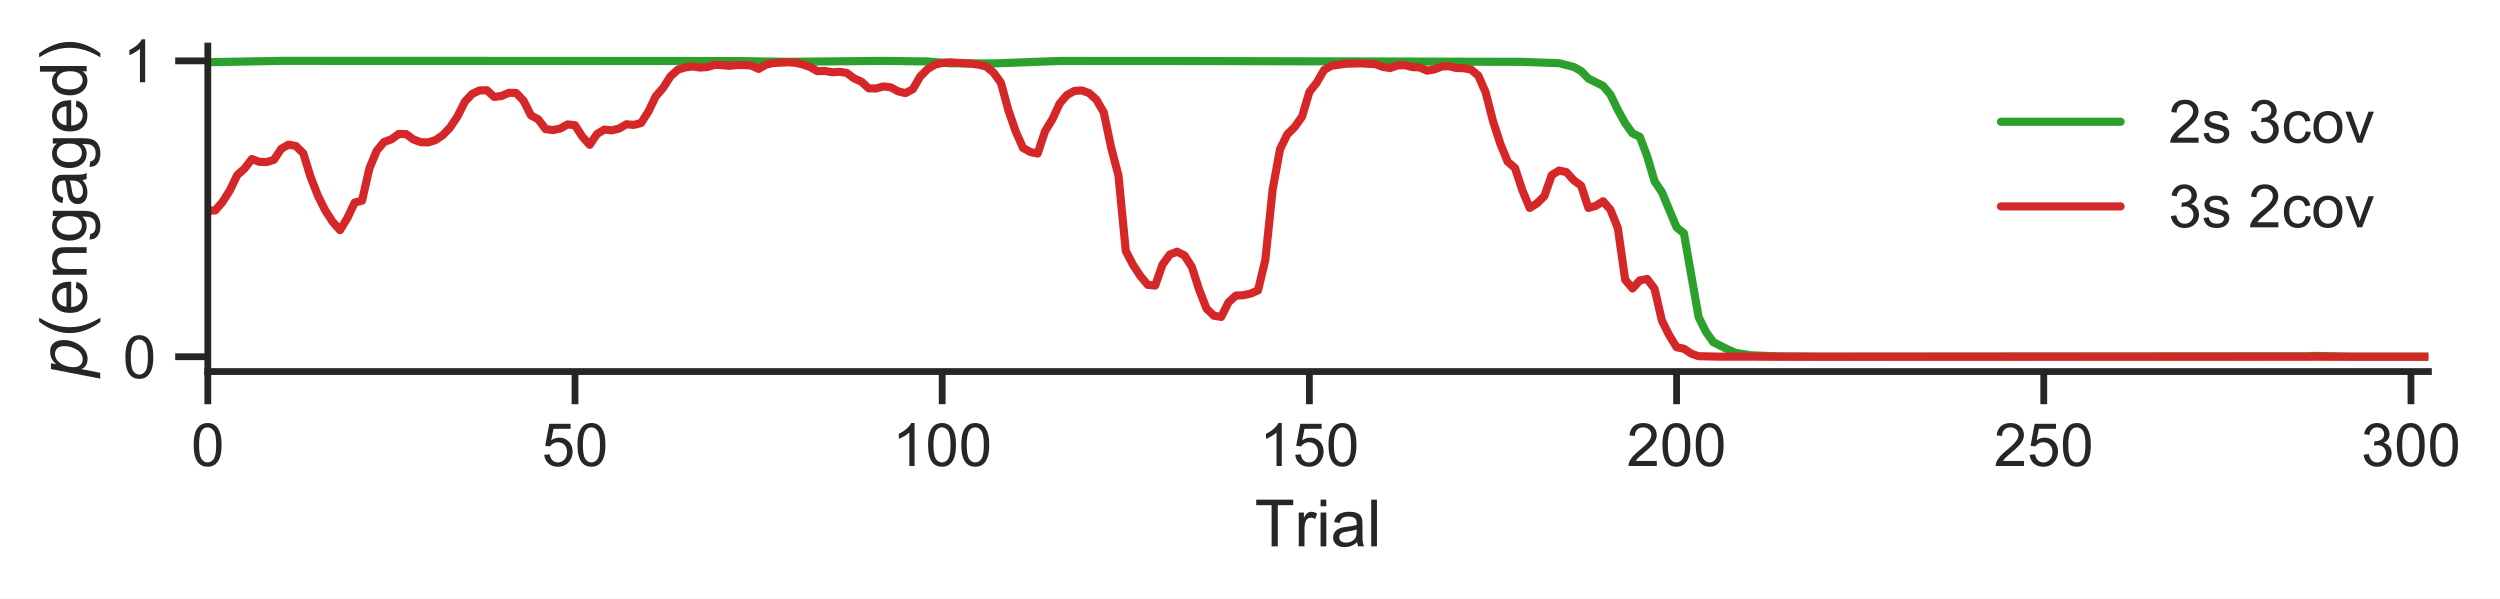
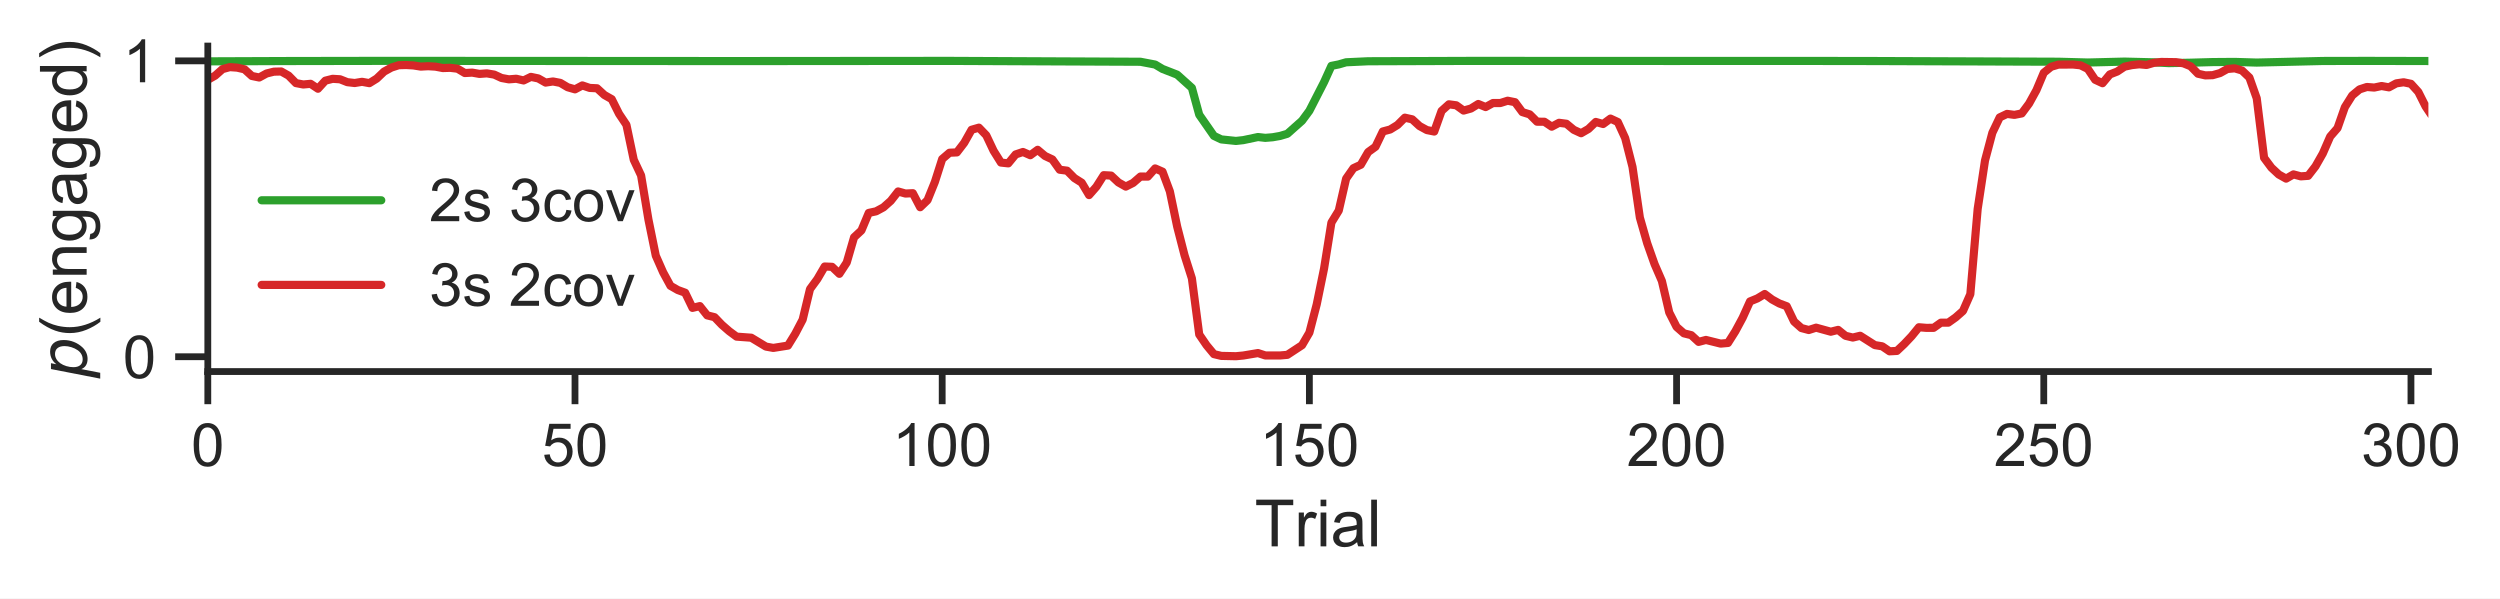
<svg xmlns="http://www.w3.org/2000/svg" xmlns:xlink="http://www.w3.org/1999/xlink" height="110.064pt" version="1.1" viewBox="0 0 459.764 110.064" width="459.764pt">
  <defs>
    <style type="text/css">
*{stroke-linecap:butt;stroke-linejoin:round;}
  </style>
  </defs>
  <g id="figure_1">
    <g id="patch_1">
      <path d="M 0 110.064  L 459.764 110.064  L 459.764 0  L 0 0  z " style="fill:#ffffff;" />
    </g>
    <g id="axes_1">
      <g id="patch_2">
        <path d="M 38.217 68.33  L 446.597 68.33  L 446.597 8.47  L 38.217 8.47  z " style="fill:#ffffff;" />
      </g>
      <g id="matplotlib.axis_1">
        <g id="xtick_1">
          <g id="line2d_1">
            <defs>
-               <path d="M 0 0  L 0 6  " id="meb59ed210e" style="stroke:#262626;stroke-width:1.25;" />
-             </defs>
-             <g>
-               <use style="fill:#262626;stroke:#262626;stroke-width:1.25;" x="38.217" xlink:href="#meb59ed210e" y="68.33" />
+               <path d="M 0 0  L 0 6  " id="mec16dd3256" style="stroke:#262626;stroke-width:1.25;" />
+             </defs>
+             <g>
+               <use style="fill:#262626;stroke:#262626;stroke-width:1.25;" x="38.217" xlink:href="#mec16dd3256" y="68.33" />
            </g>
          </g>
          <g id="text_1">
            <defs>
              <path d="M 4.156 35.297  Q 4.156 48 6.766 55.734  Q 9.375 63.484 14.516 67.672  Q 19.672 71.875 27.484 71.875  Q 33.25 71.875 37.594 69.547  Q 41.938 67.234 44.766 62.859  Q 47.609 58.5 49.219 52.219  Q 50.828 45.953 50.828 35.297  Q 50.828 22.703 48.234 14.969  Q 45.656 7.234 40.5 3  Q 35.359 -1.219 27.484 -1.219  Q 17.141 -1.219 11.234 6.203  Q 4.156 15.141 4.156 35.297  z M 13.188 35.297  Q 13.188 17.672 17.312 11.828  Q 21.438 6 27.484 6  Q 33.547 6 37.672 11.859  Q 41.797 17.719 41.797 35.297  Q 41.797 52.984 37.672 58.781  Q 33.547 64.594 27.391 64.594  Q 21.344 64.594 17.719 59.469  Q 13.188 52.938 13.188 35.297  z " id="ArialMT-48" />
            </defs>
            <g style="fill:#262626;" transform="translate(35.15852 85.70343)scale(0.11 -0.11)">
              <use xlink:href="#ArialMT-48" />
            </g>
          </g>
        </g>
        <g id="xtick_2">
          <g id="line2d_2">
            <g>
-               <use style="fill:#262626;stroke:#262626;stroke-width:1.25;" x="105.746" xlink:href="#meb59ed210e" y="68.33" />
+               <use style="fill:#262626;stroke:#262626;stroke-width:1.25;" x="105.746" xlink:href="#mec16dd3256" y="68.33" />
            </g>
          </g>
          <g id="text_2">
            <defs>
              <path d="M 4.156 18.75  L 13.375 19.531  Q 14.406 12.797 18.141 9.391  Q 21.875 6 27.156 6  Q 33.5 6 37.891 10.781  Q 42.281 15.578 42.281 23.484  Q 42.281 31 38.062 35.344  Q 33.844 39.703 27 39.703  Q 22.75 39.703 19.328 37.766  Q 15.922 35.844 13.969 32.766  L 5.719 33.844  L 12.641 70.609  L 48.25 70.609  L 48.25 62.203  L 19.672 62.203  L 15.828 42.969  Q 22.266 47.469 29.344 47.469  Q 38.719 47.469 45.156 40.969  Q 51.609 34.469 51.609 24.266  Q 51.609 14.547 45.953 7.469  Q 39.062 -1.219 27.156 -1.219  Q 17.391 -1.219 11.203 4.25  Q 5.031 9.719 4.156 18.75  z " id="ArialMT-53" />
            </defs>
            <g style="fill:#262626;" transform="translate(99.62865 85.70343)scale(0.11 -0.11)">
              <use xlink:href="#ArialMT-53" />
              <use x="55.615" xlink:href="#ArialMT-48" />
            </g>
          </g>
        </g>
        <g id="xtick_3">
          <g id="line2d_3">
            <g>
-               <use style="fill:#262626;stroke:#262626;stroke-width:1.25;" x="173.274" xlink:href="#meb59ed210e" y="68.33" />
+               <use style="fill:#262626;stroke:#262626;stroke-width:1.25;" x="173.274" xlink:href="#mec16dd3256" y="68.33" />
            </g>
          </g>
          <g id="text_3">
            <defs>
              <path d="M 37.25 0  L 28.469 0  L 28.469 56  Q 25.297 52.984 20.141 49.953  Q 14.984 46.922 10.891 45.406  L 10.891 53.906  Q 18.266 57.375 23.781 62.297  Q 29.297 67.234 31.594 71.875  L 37.25 71.875  z " id="ArialMT-49" />
            </defs>
            <g style="fill:#262626;" transform="translate(164.0988 85.70343)scale(0.11 -0.11)">
              <use xlink:href="#ArialMT-49" />
              <use x="55.615" xlink:href="#ArialMT-48" />
              <use x="111.23" xlink:href="#ArialMT-48" />
            </g>
          </g>
        </g>
        <g id="xtick_4">
          <g id="line2d_4">
            <g>
-               <use style="fill:#262626;stroke:#262626;stroke-width:1.25;" x="240.803" xlink:href="#meb59ed210e" y="68.33" />
+               <use style="fill:#262626;stroke:#262626;stroke-width:1.25;" x="240.803" xlink:href="#mec16dd3256" y="68.33" />
            </g>
          </g>
          <g id="text_4">
            <g style="fill:#262626;" transform="translate(231.6274 85.70343)scale(0.11 -0.11)">
              <use xlink:href="#ArialMT-49" />
              <use x="55.615" xlink:href="#ArialMT-53" />
              <use x="111.23" xlink:href="#ArialMT-48" />
            </g>
          </g>
        </g>
        <g id="xtick_5">
          <g id="line2d_5">
            <g>
-               <use style="fill:#262626;stroke:#262626;stroke-width:1.25;" x="308.332" xlink:href="#meb59ed210e" y="68.33" />
+               <use style="fill:#262626;stroke:#262626;stroke-width:1.25;" x="308.332" xlink:href="#mec16dd3256" y="68.33" />
            </g>
          </g>
          <g id="text_5">
            <defs>
              <path d="M 50.344 8.453  L 50.344 0  L 3.031 0  Q 2.938 3.172 4.047 6.109  Q 5.859 10.938 9.828 15.625  Q 13.812 20.312 21.344 26.469  Q 33.016 36.031 37.109 41.625  Q 41.219 47.219 41.219 52.203  Q 41.219 57.422 37.469 61  Q 33.734 64.594 27.734 64.594  Q 21.391 64.594 17.578 60.781  Q 13.766 56.984 13.719 50.25  L 4.688 51.172  Q 5.609 61.281 11.656 66.578  Q 17.719 71.875 27.938 71.875  Q 38.234 71.875 44.234 66.156  Q 50.25 60.453 50.25 52  Q 50.25 47.703 48.484 43.547  Q 46.734 39.406 42.656 34.812  Q 38.578 30.219 29.109 22.219  Q 21.188 15.578 18.938 13.203  Q 16.703 10.844 15.234 8.453  z " id="ArialMT-50" />
            </defs>
            <g style="fill:#262626;" transform="translate(299.1561 85.70343)scale(0.11 -0.11)">
              <use xlink:href="#ArialMT-50" />
              <use x="55.615" xlink:href="#ArialMT-48" />
              <use x="111.23" xlink:href="#ArialMT-48" />
            </g>
          </g>
        </g>
        <g id="xtick_6">
          <g id="line2d_6">
            <g>
-               <use style="fill:#262626;stroke:#262626;stroke-width:1.25;" x="375.86" xlink:href="#meb59ed210e" y="68.33" />
+               <use style="fill:#262626;stroke:#262626;stroke-width:1.25;" x="375.86" xlink:href="#mec16dd3256" y="68.33" />
            </g>
          </g>
          <g id="text_6">
            <g style="fill:#262626;" transform="translate(366.6847 85.70343)scale(0.11 -0.11)">
              <use xlink:href="#ArialMT-50" />
              <use x="55.615" xlink:href="#ArialMT-53" />
              <use x="111.23" xlink:href="#ArialMT-48" />
            </g>
          </g>
        </g>
        <g id="xtick_7">
          <g id="line2d_7">
            <g>
-               <use style="fill:#262626;stroke:#262626;stroke-width:1.25;" x="443.389" xlink:href="#meb59ed210e" y="68.33" />
+               <use style="fill:#262626;stroke:#262626;stroke-width:1.25;" x="443.389" xlink:href="#mec16dd3256" y="68.33" />
            </g>
          </g>
          <g id="text_7">
            <defs>
              <path d="M 4.203 18.891  L 12.984 20.062  Q 14.5 12.594 18.141 9.297  Q 21.781 6 27 6  Q 33.203 6 37.469 10.297  Q 41.75 14.594 41.75 20.953  Q 41.75 27 37.797 30.922  Q 33.844 34.859 27.734 34.859  Q 25.25 34.859 21.531 33.891  L 22.516 41.609  Q 23.391 41.5 23.922 41.5  Q 29.547 41.5 34.031 44.422  Q 38.531 47.359 38.531 53.469  Q 38.531 58.297 35.25 61.469  Q 31.984 64.656 26.812 64.656  Q 21.688 64.656 18.266 61.422  Q 14.844 58.203 13.875 51.766  L 5.078 53.328  Q 6.688 62.156 12.391 67.016  Q 18.109 71.875 26.609 71.875  Q 32.469 71.875 37.391 69.359  Q 42.328 66.844 44.938 62.5  Q 47.562 58.156 47.562 53.266  Q 47.562 48.641 45.062 44.828  Q 42.578 41.016 37.703 38.766  Q 44.047 37.312 47.562 32.688  Q 51.078 28.078 51.078 21.141  Q 51.078 11.766 44.234 5.25  Q 37.406 -1.266 26.953 -1.266  Q 17.531 -1.266 11.297 4.344  Q 5.078 9.969 4.203 18.891  z " id="ArialMT-51" />
            </defs>
            <g style="fill:#262626;" transform="translate(434.2134 85.70343)scale(0.11 -0.11)">
              <use xlink:href="#ArialMT-51" />
              <use x="55.615" xlink:href="#ArialMT-48" />
              <use x="111.23" xlink:href="#ArialMT-48" />
            </g>
          </g>
        </g>
        <g id="text_8">
          <defs>
            <path d="M 25.922 0  L 25.922 63.141  L 2.344 63.141  L 2.344 71.578  L 59.078 71.578  L 59.078 63.141  L 35.406 63.141  L 35.406 0  z " id="ArialMT-84" />
            <path d="M 6.5 0  L 6.5 51.859  L 14.406 51.859  L 14.406 44  Q 17.438 49.516 20 51.266  Q 22.562 53.031 25.641 53.031  Q 30.078 53.031 34.672 50.203  L 31.641 42.047  Q 28.422 43.953 25.203 43.953  Q 22.312 43.953 20.016 42.219  Q 17.719 40.484 16.75 37.406  Q 15.281 32.719 15.281 27.156  L 15.281 0  z " id="ArialMT-114" />
            <path d="M 6.641 61.469  L 6.641 71.578  L 15.438 71.578  L 15.438 61.469  z M 6.641 0  L 6.641 51.859  L 15.438 51.859  L 15.438 0  z " id="ArialMT-105" />
            <path d="M 40.438 6.391  Q 35.547 2.25 31.031 0.531  Q 26.516 -1.172 21.344 -1.172  Q 12.797 -1.172 8.203 3  Q 3.609 7.172 3.609 13.672  Q 3.609 17.484 5.344 20.625  Q 7.078 23.781 9.891 25.688  Q 12.703 27.594 16.219 28.562  Q 18.797 29.25 24.031 29.891  Q 34.672 31.156 39.703 32.906  Q 39.75 34.719 39.75 35.203  Q 39.75 40.578 37.25 42.781  Q 33.891 45.75 27.25 45.75  Q 21.047 45.75 18.094 43.578  Q 15.141 41.406 13.719 35.891  L 5.125 37.062  Q 6.297 42.578 8.984 45.969  Q 11.672 49.359 16.75 51.188  Q 21.828 53.031 28.516 53.031  Q 35.156 53.031 39.297 51.469  Q 43.453 49.906 45.406 47.531  Q 47.359 45.172 48.141 41.547  Q 48.578 39.312 48.578 33.453  L 48.578 21.734  Q 48.578 9.469 49.141 6.219  Q 49.703 2.984 51.375 0  L 42.188 0  Q 40.828 2.734 40.438 6.391  z M 39.703 26.031  Q 34.906 24.078 25.344 22.703  Q 19.922 21.922 17.672 20.938  Q 15.438 19.969 14.203 18.094  Q 12.984 16.219 12.984 13.922  Q 12.984 10.406 15.641 8.062  Q 18.312 5.719 23.438 5.719  Q 28.516 5.719 32.469 7.938  Q 36.422 10.156 38.281 14.016  Q 39.703 17 39.703 22.797  z " id="ArialMT-97" />
            <path d="M 6.391 0  L 6.391 71.578  L 15.188 71.578  L 15.188 0  z " id="ArialMT-108" />
          </defs>
          <g style="fill:#262626;" transform="translate(230.7443 100.4791)scale(0.12 -0.12)">
            <use xlink:href="#ArialMT-84" />
            <use x="61.037" xlink:href="#ArialMT-114" />
            <use x="94.338" xlink:href="#ArialMT-105" />
            <use x="116.555" xlink:href="#ArialMT-97" />
            <use x="172.17" xlink:href="#ArialMT-108" />
          </g>
        </g>
      </g>
      <g id="matplotlib.axis_2">
        <g id="ytick_1">
          <g id="line2d_8">
            <defs>
-               <path d="M 0 0  L -6 0  " id="m8cedfc2ea2" style="stroke:#262626;stroke-width:1.25;" />
-             </defs>
-             <g>
-               <use style="fill:#262626;stroke:#262626;stroke-width:1.25;" x="38.217" xlink:href="#m8cedfc2ea2" y="65.609" />
+               <path d="M 0 0  L -6 0  " id="maf71f97565" style="stroke:#262626;stroke-width:1.25;" />
+             </defs>
+             <g>
+               <use style="fill:#262626;stroke:#262626;stroke-width:1.25;" x="38.217" xlink:href="#maf71f97565" y="65.609" />
            </g>
          </g>
          <g id="text_9">
            <g style="fill:#262626;" transform="translate(22.6 69.54574)scale(0.11 -0.11)">
              <use xlink:href="#ArialMT-48" />
            </g>
          </g>
        </g>
        <g id="ytick_2">
          <g id="line2d_9">
            <g>
-               <use style="fill:#262626;stroke:#262626;stroke-width:1.25;" x="38.217" xlink:href="#m8cedfc2ea2" y="11.191" />
+               <use style="fill:#262626;stroke:#262626;stroke-width:1.25;" x="38.217" xlink:href="#maf71f97565" y="11.191" />
            </g>
          </g>
          <g id="text_10">
            <g style="fill:#262626;" transform="translate(22.6 15.12786)scale(0.11 -0.11)">
              <use xlink:href="#ArialMT-49" />
            </g>
          </g>
        </g>
        <g id="text_11">
          <defs>
            <path d="M 49.609 33.688  Q 49.609 40.875 46.484 44.672  Q 43.359 48.484 37.5 48.484  Q 33.5 48.484 29.859 46.438  Q 26.219 44.391 23.391 40.484  Q 20.609 36.625 18.938 31.156  Q 17.281 25.688 17.281 20.312  Q 17.281 13.484 20.406 9.797  Q 23.531 6.109 29.297 6.109  Q 33.547 6.109 37.188 8.109  Q 40.828 10.109 43.406 13.922  Q 46.188 17.922 47.891 23.344  Q 49.609 28.766 49.609 33.688  z M 21.781 46.391  Q 25.391 51.125 30.297 53.562  Q 35.203 56 41.219 56  Q 49.609 56 54.25 50.5  Q 58.891 45.016 58.891 35.109  Q 58.891 27 56 19.656  Q 53.125 12.312 47.703 6.5  Q 44.094 2.641 39.547 0.609  Q 35.016 -1.422 29.984 -1.422  Q 24.172 -1.422 20.219 1  Q 16.266 3.422 14.312 8.203  L 8.688 -20.797  L -0.297 -20.797  L 14.406 54.688  L 23.391 54.688  z " id="DejaVuSans-Oblique-112" />
            <path d="M 23.391 -21.047  Q 16.109 -11.859 11.078 0.438  Q 6.062 12.75 6.062 25.922  Q 6.062 37.547 9.812 48.188  Q 14.203 60.547 23.391 72.797  L 29.688 72.797  Q 23.781 62.641 21.875 58.297  Q 18.891 51.562 17.188 44.234  Q 15.094 35.109 15.094 25.875  Q 15.094 2.391 29.688 -21.047  z " id="ArialMT-40" />
            <path d="M 42.094 16.703  L 51.172 15.578  Q 49.031 7.625 43.219 3.219  Q 37.406 -1.172 28.375 -1.172  Q 17 -1.172 10.328 5.828  Q 3.656 12.844 3.656 25.484  Q 3.656 38.578 10.391 45.797  Q 17.141 53.031 27.875 53.031  Q 38.281 53.031 44.875 45.953  Q 51.469 38.875 51.469 26.031  Q 51.469 25.25 51.422 23.688  L 12.75 23.688  Q 13.234 15.141 17.578 10.594  Q 21.922 6.062 28.422 6.062  Q 33.25 6.062 36.672 8.594  Q 40.094 11.141 42.094 16.703  z M 13.234 30.906  L 42.188 30.906  Q 41.609 37.453 38.875 40.719  Q 34.672 45.797 27.984 45.797  Q 21.922 45.797 17.797 41.75  Q 13.672 37.703 13.234 30.906  z " id="ArialMT-101" />
            <path d="M 6.594 0  L 6.594 51.859  L 14.5 51.859  L 14.5 44.484  Q 20.219 53.031 31 53.031  Q 35.688 53.031 39.625 51.344  Q 43.562 49.656 45.516 46.922  Q 47.469 44.188 48.25 40.438  Q 48.734 37.984 48.734 31.891  L 48.734 0  L 39.938 0  L 39.938 31.547  Q 39.938 36.922 38.906 39.578  Q 37.891 42.234 35.281 43.812  Q 32.672 45.406 29.156 45.406  Q 23.531 45.406 19.453 41.844  Q 15.375 38.281 15.375 28.328  L 15.375 0  z " id="ArialMT-110" />
            <path d="M 4.984 -4.297  L 13.531 -5.562  Q 14.062 -9.516 16.5 -11.328  Q 19.781 -13.766 25.438 -13.766  Q 31.547 -13.766 34.859 -11.328  Q 38.188 -8.891 39.359 -4.5  Q 40.047 -1.812 39.984 6.781  Q 34.234 0 25.641 0  Q 14.938 0 9.078 7.719  Q 3.219 15.438 3.219 26.219  Q 3.219 33.641 5.906 39.906  Q 8.594 46.188 13.688 49.609  Q 18.797 53.031 25.688 53.031  Q 34.859 53.031 40.828 45.609  L 40.828 51.859  L 48.922 51.859  L 48.922 7.031  Q 48.922 -5.078 46.453 -10.125  Q 44 -15.188 38.641 -18.109  Q 33.297 -21.047 25.484 -21.047  Q 16.219 -21.047 10.5 -16.875  Q 4.781 -12.703 4.984 -4.297  z M 12.25 26.859  Q 12.25 16.656 16.297 11.969  Q 20.359 7.281 26.469 7.281  Q 32.516 7.281 36.609 11.938  Q 40.719 16.609 40.719 26.562  Q 40.719 36.078 36.5 40.906  Q 32.281 45.75 26.312 45.75  Q 20.453 45.75 16.344 40.984  Q 12.25 36.234 12.25 26.859  z " id="ArialMT-103" />
            <path d="M 40.234 0  L 40.234 6.547  Q 35.297 -1.172 25.734 -1.172  Q 19.531 -1.172 14.328 2.25  Q 9.125 5.672 6.266 11.797  Q 3.422 17.922 3.422 25.875  Q 3.422 33.641 6 39.969  Q 8.594 46.297 13.766 49.656  Q 18.953 53.031 25.344 53.031  Q 30.031 53.031 33.688 51.047  Q 37.359 49.078 39.656 45.906  L 39.656 71.578  L 48.391 71.578  L 48.391 0  z M 12.453 25.875  Q 12.453 15.922 16.641 10.984  Q 20.844 6.062 26.562 6.062  Q 32.328 6.062 36.344 10.766  Q 40.375 15.484 40.375 25.141  Q 40.375 35.797 36.266 40.766  Q 32.172 45.75 26.172 45.75  Q 20.312 45.75 16.375 40.969  Q 12.453 36.188 12.453 25.875  z " id="ArialMT-100" />
            <path d="M 12.359 -21.047  L 6.062 -21.047  Q 20.656 2.391 20.656 25.875  Q 20.656 35.062 18.562 44.094  Q 16.891 51.422 13.922 58.156  Q 12.016 62.547 6.062 72.797  L 12.359 72.797  Q 21.531 60.547 25.922 48.188  Q 29.688 37.547 29.688 25.922  Q 29.688 12.75 24.625 0.438  Q 19.578 -11.859 12.359 -21.047  z " id="ArialMT-41" />
          </defs>
          <g style="fill:#262626;" transform="translate(15.96 69.6)rotate(-90)scale(0.12 -0.12)">
            <use transform="translate(0 0.203125)" xlink:href="#DejaVuSans-Oblique-112" />
            <use transform="translate(63.47656 0.203125)" xlink:href="#ArialMT-40" />
            <use transform="translate(96.77734 0.203125)" xlink:href="#ArialMT-101" />
            <use transform="translate(152.3926 0.203125)" xlink:href="#ArialMT-110" />
            <use transform="translate(208.0078 0.203125)" xlink:href="#ArialMT-103" />
            <use transform="translate(263.623 0.203125)" xlink:href="#ArialMT-97" />
            <use transform="translate(319.2383 0.203125)" xlink:href="#ArialMT-103" />
            <use transform="translate(374.8535 0.203125)" xlink:href="#ArialMT-101" />
            <use transform="translate(430.4688 0.203125)" xlink:href="#ArialMT-100" />
            <use transform="translate(486.084 0.203125)" xlink:href="#ArialMT-41" />
          </g>
        </g>
      </g>
      <g id="line2d_10">
-         <path clip-path="url(#pc76b849a03)" d="M 38.217 11.441  L 51.723 11.197  L 89.539 11.202  L 135.458 11.229  L 144.912 11.369  L 162.47 11.197  L 170.573 11.303  L 174.625 11.647  L 182.728 11.665  L 194.883 11.212  L 219.194 11.223  L 279.97 11.374  L 282.671 11.476  L 286.722 11.618  L 289.424 12.314  L 290.774 13.059  L 292.125 14.456  L 294.826 15.796  L 296.176 17.412  L 297.527 20.219  L 298.878 22.652  L 300.228 24.526  L 301.579 25.169  L 302.929 28.75  L 304.28 33.332  L 305.63 35.338  L 308.332 41.805  L 309.682 42.908  L 312.383 58.312  L 313.734 61.023  L 315.084 62.928  L 317.786 64.281  L 319.136 64.882  L 321.837 65.328  L 327.24 65.546  L 335.343 65.593  L 424.481 65.516  L 425.831 65.452  L 432.584 65.599  L 460.764 65.602  L 460.764 65.602  " style="fill:none;stroke:#2ca02c;stroke-linecap:round;stroke-width:1.5;" />
+         <path clip-path="url(#p9c88a61700)" d="M 38.217 11.283  L 53.073 11.225  L 70.631 11.194  L 124.654 11.223  L 134.108 11.231  L 155.717 11.213  L 174.625 11.198  L 209.74 11.359  L 212.441 11.873  L 213.792 12.678  L 216.493 13.733  L 219.194 16.161  L 220.544 21.1  L 223.246 24.988  L 224.596 25.637  L 227.297 25.92  L 228.648 25.771  L 231.349 25.2  L 232.7 25.353  L 234.05 25.242  L 235.401 25.003  L 236.751 24.604  L 239.452 22.202  L 240.803 20.373  L 243.504 15.096  L 244.855 12.115  L 246.205 11.847  L 247.556 11.455  L 251.608 11.266  L 270.516 11.199  L 306.981 11.21  L 332.642 11.206  L 344.797 11.225  L 378.561 11.352  L 383.964 11.498  L 390.717 11.329  L 396.119 11.463  L 398.82 11.609  L 402.872 11.531  L 406.923 11.417  L 410.975 11.386  L 415.027 11.507  L 427.182 11.215  L 435.285 11.199  L 452.843 11.236  L 455.544 11.441  L 458.245 11.632  L 460.764 11.9  L 460.764 11.9  " style="fill:none;stroke:#2ca02c;stroke-linecap:round;stroke-width:1.5;" />
      </g>
      <g id="line2d_11">
-         <path clip-path="url(#pc76b849a03)" d="M 38.217 38.732  L 39.568 38.707  L 40.918 37.155  L 42.269 35.025  L 43.619 32.215  L 44.97 31.007  L 46.32 29.248  L 47.671 29.761  L 49.022 29.809  L 50.372 29.394  L 51.723 27.365  L 53.073 26.598  L 54.424 26.85  L 55.774 28.197  L 57.125 32.562  L 58.476 36.018  L 59.826 38.72  L 61.177 40.792  L 62.527 42.326  L 63.878 40.11  L 65.228 37.245  L 66.579 36.908  L 67.93 30.986  L 69.28 27.729  L 70.631 26.109  L 71.981 25.621  L 73.332 24.647  L 74.683 24.656  L 76.033 25.648  L 77.384 26.151  L 78.734 26.19  L 80.085 25.765  L 81.435 24.858  L 82.786 23.427  L 84.137 21.406  L 85.487 18.703  L 86.838 17.265  L 88.188 16.629  L 89.539 16.597  L 90.889 17.827  L 92.24 17.656  L 93.591 17.065  L 94.941 17.101  L 96.292 18.539  L 97.642 21.218  L 98.993 21.951  L 100.343 23.749  L 101.694 23.919  L 103.045 23.634  L 104.395 22.88  L 105.746 23.031  L 107.096 25.133  L 108.447 26.637  L 109.797 24.638  L 111.148 23.834  L 112.499 23.968  L 113.849 23.647  L 115.2 22.855  L 116.55 22.968  L 117.901 22.63  L 119.251 20.515  L 120.602 17.706  L 121.953 16.165  L 123.303 14.048  L 124.654 12.815  L 126.004 12.406  L 127.355 12.219  L 128.705 12.422  L 130.056 12.331  L 131.407 11.941  L 132.757 11.966  L 134.108 12.109  L 135.458 11.974  L 136.809 11.957  L 138.159 12.055  L 139.51 12.673  L 140.861 11.89  L 142.211 11.59  L 144.912 11.448  L 146.263 11.538  L 147.613 11.844  L 148.964 12.311  L 150.315 13.086  L 151.665 13.048  L 153.016 13.288  L 154.366 13.202  L 155.717 13.408  L 157.067 14.417  L 158.418 15.017  L 159.769 16.251  L 161.119 16.27  L 162.47 15.895  L 163.82 16.056  L 165.171 16.799  L 166.521 17.124  L 167.872 16.409  L 169.223 14.078  L 170.573 12.716  L 171.924 11.892  L 173.274 11.57  L 174.625 11.463  L 178.677 11.712  L 180.027 11.905  L 181.378 12.234  L 182.728 13.349  L 184.079 15.227  L 185.429 20.202  L 186.78 24.132  L 188.131 27.195  L 189.481 27.955  L 190.832 28.24  L 192.182 24.147  L 193.533 21.944  L 194.883 19.03  L 196.234 17.456  L 197.585 16.73  L 198.935 16.625  L 200.286 17.109  L 201.636 18.333  L 202.987 20.676  L 204.337 27.1  L 205.688 32.259  L 207.039 46.167  L 208.389 48.744  L 209.74 50.788  L 211.09 52.39  L 212.441 52.516  L 213.792 48.666  L 215.142 46.797  L 216.493 46.291  L 217.843 46.99  L 219.194 49.11  L 220.544 53.306  L 221.895 56.77  L 223.246 58.066  L 224.596 58.283  L 225.947 55.559  L 227.297 54.363  L 228.648 54.299  L 229.998 53.988  L 231.349 53.416  L 232.7 47.803  L 234.05 34.828  L 235.401 27.442  L 236.751 24.692  L 238.102 23.358  L 239.452 21.449  L 240.803 16.918  L 242.154 15.198  L 243.504 12.875  L 244.855 12.093  L 247.556 11.721  L 250.257 11.653  L 252.958 11.795  L 254.309 12.306  L 255.659 12.51  L 257.01 12.038  L 258.36 11.978  L 259.711 12.336  L 261.062 12.397  L 262.412 12.984  L 263.763 12.775  L 265.113 12.241  L 266.464 12.173  L 267.814 12.507  L 269.165 12.539  L 270.516 12.786  L 271.866 13.909  L 273.217 16.982  L 274.567 22.255  L 275.918 26.44  L 277.268 29.727  L 278.619 30.893  L 279.97 34.995  L 281.32 38.242  L 282.671 37.394  L 284.021 36.06  L 285.372 32.202  L 286.722 31.363  L 288.073 31.652  L 289.424 33.158  L 290.774 34.145  L 292.125 38.247  L 293.475 37.855  L 294.826 37.015  L 296.176 38.582  L 297.527 41.925  L 298.878 51.445  L 300.228 53.05  L 301.579 51.558  L 302.929 51.307  L 304.28 53.108  L 305.63 58.954  L 306.981 61.658  L 308.332 63.854  L 309.682 64.131  L 311.033 65.04  L 312.383 65.509  L 316.435 65.594  L 348.849 65.609  L 460.764 65.609  L 460.764 65.609  " style="fill:none;stroke:#d62728;stroke-linecap:round;stroke-width:1.5;" />
+         <path clip-path="url(#p9c88a61700)" d="M 38.217 14.678  L 39.568 13.907  L 40.918 12.71  L 42.269 12.345  L 43.619 12.441  L 44.97 12.748  L 46.32 13.972  L 47.671 14.253  L 49.022 13.514  L 50.372 13.181  L 51.723 13.147  L 53.073 13.907  L 54.424 15.281  L 55.774 15.537  L 57.125 15.414  L 58.476 16.317  L 59.826 14.838  L 61.177 14.495  L 62.527 14.578  L 63.878 15.112  L 65.228 15.266  L 66.579 15.045  L 67.93 15.292  L 69.28 14.453  L 70.631 13.168  L 71.981 12.426  L 73.332 11.992  L 74.683 11.956  L 76.033 12.033  L 77.384 12.248  L 78.734 12.176  L 80.085 12.257  L 81.435 12.515  L 82.786 12.473  L 84.137 12.631  L 85.487 13.431  L 86.838 13.356  L 88.188 13.592  L 89.539 13.493  L 90.889 13.719  L 92.24 14.342  L 93.591 14.592  L 94.941 14.483  L 96.292 14.796  L 97.642 14.139  L 98.993 14.423  L 100.343 15.187  L 101.694 14.983  L 103.045 15.242  L 104.395 16.043  L 105.746 16.431  L 107.096 15.71  L 108.447 16.169  L 109.797 16.234  L 111.148 17.47  L 112.499 18.236  L 113.849 20.934  L 115.2 22.956  L 116.55 29.387  L 117.901 32.267  L 119.251 40.385  L 120.602 47.015  L 121.953 50.083  L 123.303 52.563  L 124.654 53.338  L 126.004 53.831  L 127.355 56.621  L 128.705 56.292  L 130.056 57.997  L 131.407 58.331  L 132.757 59.734  L 134.108 60.91  L 135.458 61.909  L 138.159 62.107  L 140.861 63.74  L 142.211 63.984  L 144.912 63.555  L 146.263 61.358  L 147.613 58.782  L 148.964 53.164  L 150.315 51.324  L 151.665 49.013  L 153.016 49.069  L 154.366 50.357  L 155.717 48.287  L 157.067 43.638  L 158.418 42.381  L 159.769 39.156  L 161.119 38.863  L 162.47 38.134  L 163.82 36.935  L 165.171 35.212  L 166.521 35.593  L 167.872 35.528  L 169.223 38.11  L 170.573 36.816  L 171.924 33.473  L 173.274 29.246  L 174.625 28.089  L 175.975 28.027  L 177.326 26.264  L 178.677 23.864  L 180.027 23.477  L 181.378 24.881  L 182.728 27.736  L 184.079 29.896  L 185.429 30.044  L 186.78 28.402  L 188.131 27.95  L 189.481 28.544  L 190.832 27.551  L 192.182 28.682  L 193.533 29.317  L 194.883 31.212  L 196.234 31.386  L 197.585 32.748  L 198.935 33.603  L 200.286 35.875  L 201.636 34.335  L 202.987 32.215  L 204.337 32.29  L 205.688 33.551  L 207.039 34.317  L 208.389 33.637  L 209.74 32.467  L 211.09 32.478  L 212.441 30.974  L 213.792 31.569  L 215.142 35.195  L 216.493 41.693  L 217.843 46.942  L 219.194 51.198  L 220.544 61.514  L 221.895 63.494  L 223.246 65.126  L 224.596 65.45  L 227.297 65.51  L 228.648 65.381  L 231.349 64.928  L 232.7 65.37  L 235.401 65.374  L 236.751 65.256  L 239.452 63.483  L 240.803 61.172  L 242.154 55.964  L 243.504 49.374  L 244.855 40.931  L 246.205 38.729  L 247.556 32.852  L 248.906 30.928  L 250.257 30.3  L 251.608 27.969  L 252.958 26.99  L 254.309 24.177  L 255.659 23.817  L 257.01 22.985  L 258.36 21.641  L 259.711 21.944  L 261.062 23.183  L 262.412 23.921  L 263.763 24.19  L 265.113 20.399  L 266.464 19.183  L 267.814 19.365  L 269.165 20.336  L 270.516 19.958  L 271.866 19.124  L 273.217 19.688  L 274.567 18.948  L 275.918 18.949  L 277.268 18.522  L 278.619 18.792  L 279.97 20.616  L 281.32 21.034  L 282.671 22.379  L 284.021 22.388  L 285.372 23.297  L 286.722 22.583  L 288.073 22.758  L 289.424 23.875  L 290.774 24.499  L 292.125 23.717  L 293.475 22.428  L 294.826 22.805  L 296.176 21.811  L 297.527 22.439  L 298.878 25.395  L 300.228 30.706  L 301.579 40.018  L 302.929 44.737  L 304.28 48.567  L 305.63 51.681  L 306.981 57.465  L 308.332 60.12  L 309.682 61.302  L 311.033 61.636  L 312.383 62.874  L 313.734 62.518  L 316.435 63.192  L 317.786 63.072  L 319.136 60.936  L 320.487 58.428  L 321.837 55.435  L 323.188 54.881  L 324.538 54.068  L 325.889 55.077  L 327.24 55.816  L 328.59 56.318  L 329.941 59.134  L 331.291 60.331  L 332.642 60.691  L 333.992 60.259  L 336.694 61.005  L 338.044 60.669  L 339.395 61.754  L 340.745 62.077  L 342.096 61.75  L 344.797 63.467  L 346.148 63.688  L 347.498 64.608  L 348.849 64.538  L 350.199 63.266  L 351.55 61.836  L 352.901 60.184  L 354.251 60.294  L 355.602 60.29  L 356.952 59.339  L 358.303 59.336  L 359.653 58.375  L 361.004 57.184  L 362.355 54.101  L 363.705 38.427  L 365.056 29.504  L 366.406 24.418  L 367.757 21.587  L 369.107 20.947  L 370.458 21.125  L 371.809 20.862  L 373.159 19.044  L 374.51 16.587  L 375.86 13.378  L 377.211 12.282  L 378.561 11.879  L 381.263 11.868  L 382.613 12.007  L 383.964 12.674  L 385.314 14.672  L 386.665 15.302  L 388.015 13.683  L 389.366 13.159  L 390.717 12.261  L 392.067 11.974  L 393.418 11.825  L 394.768 11.947  L 396.119 11.552  L 397.469 11.393  L 400.171 11.431  L 401.521 11.64  L 402.872 12.182  L 404.222 13.559  L 405.573 13.863  L 406.923 13.824  L 408.274 13.437  L 409.625 12.687  L 410.975 12.566  L 412.326 12.97  L 413.676 14.258  L 415.027 18.078  L 416.377 29.023  L 417.728 30.836  L 419.079 32.093  L 420.429 32.85  L 421.78 32.072  L 423.13 32.433  L 424.481 32.337  L 425.831 30.591  L 427.182 28.219  L 428.533 25.114  L 429.883 23.558  L 431.234 19.706  L 432.584 17.556  L 433.935 16.435  L 435.285 15.996  L 436.636 16.102  L 437.987 15.819  L 439.337 16.063  L 440.688 15.33  L 442.038 15.133  L 443.389 15.412  L 444.739 16.904  L 446.09 19.591  L 447.441 21.604  L 448.791 23.036  L 450.142 23.949  L 451.492 26.069  L 452.843 27.591  L 454.193 30.697  L 455.544 36.349  L 456.895 38.745  L 458.245 37.308  L 459.596 38.268  L 460.764 40.404  L 460.764 40.404  " style="fill:none;stroke:#d62728;stroke-linecap:round;stroke-width:1.5;" />
      </g>
      <g id="patch_3">
        <path d="M 38.217 68.33  L 38.217 8.47  " style="fill:none;stroke:#262626;stroke-linecap:square;stroke-linejoin:miter;stroke-width:1.25;" />
      </g>
      <g id="patch_4">
        <path d="M 38.217 68.33  L 446.597 68.33  " style="fill:none;stroke:#262626;stroke-linecap:square;stroke-linejoin:miter;stroke-width:1.25;" />
      </g>
      <g id="legend_1">
        <g id="line2d_12">
-           <path d="M 367.989 22.394  L 389.989 22.394  " style="fill:none;stroke:#2ca02c;stroke-linecap:round;stroke-width:1.5;" />
+           <path d="M 48.117 36.834  L 70.117 36.834  " style="fill:none;stroke:#2ca02c;stroke-linecap:round;stroke-width:1.5;" />
        </g>
        <g id="line2d_13" />
        <g id="text_12">
          <defs>
            <path d="M 3.078 15.484  L 11.766 16.844  Q 12.5 11.625 15.844 8.844  Q 19.188 6.062 25.203 6.062  Q 31.25 6.062 34.172 8.516  Q 37.109 10.984 37.109 14.312  Q 37.109 17.281 34.516 19  Q 32.719 20.172 25.531 21.969  Q 15.875 24.422 12.141 26.203  Q 8.406 27.984 6.469 31.125  Q 4.547 34.281 4.547 38.094  Q 4.547 41.547 6.125 44.5  Q 7.719 47.469 10.453 49.422  Q 12.5 50.922 16.031 51.969  Q 19.578 53.031 23.641 53.031  Q 29.734 53.031 34.344 51.266  Q 38.969 49.516 41.156 46.5  Q 43.359 43.5 44.188 38.484  L 35.594 37.312  Q 35.016 41.312 32.203 43.547  Q 29.391 45.797 24.266 45.797  Q 18.219 45.797 15.625 43.797  Q 13.031 41.797 13.031 39.109  Q 13.031 37.406 14.109 36.031  Q 15.188 34.625 17.484 33.688  Q 18.797 33.203 25.25 31.453  Q 34.578 28.953 38.25 27.359  Q 41.938 25.781 44.031 22.75  Q 46.141 19.734 46.141 15.234  Q 46.141 10.844 43.578 6.953  Q 41.016 3.078 36.172 0.953  Q 31.344 -1.172 25.25 -1.172  Q 15.141 -1.172 9.844 3.031  Q 4.547 7.234 3.078 15.484  z " id="ArialMT-115" />
            <path id="ArialMT-32" />
            <path d="M 40.438 19  L 49.078 17.875  Q 47.656 8.938 41.812 3.875  Q 35.984 -1.172 27.484 -1.172  Q 16.844 -1.172 10.375 5.781  Q 3.906 12.75 3.906 25.734  Q 3.906 34.125 6.688 40.422  Q 9.469 46.734 15.156 49.875  Q 20.844 53.031 27.547 53.031  Q 35.984 53.031 41.359 48.75  Q 46.734 44.484 48.25 36.625  L 39.703 35.297  Q 38.484 40.531 35.375 43.156  Q 32.281 45.797 27.875 45.797  Q 21.234 45.797 17.078 41.031  Q 12.938 36.281 12.938 25.984  Q 12.938 15.531 16.938 10.797  Q 20.953 6.062 27.391 6.062  Q 32.562 6.062 36.031 9.234  Q 39.5 12.406 40.438 19  z " id="ArialMT-99" />
            <path d="M 3.328 25.922  Q 3.328 40.328 11.328 47.266  Q 18.016 53.031 27.641 53.031  Q 38.328 53.031 45.109 46.016  Q 51.906 39.016 51.906 26.656  Q 51.906 16.656 48.906 10.906  Q 45.906 5.172 40.156 2  Q 34.422 -1.172 27.641 -1.172  Q 16.75 -1.172 10.031 5.812  Q 3.328 12.797 3.328 25.922  z M 12.359 25.922  Q 12.359 15.969 16.703 11.016  Q 21.047 6.062 27.641 6.062  Q 34.188 6.062 38.531 11.031  Q 42.875 16.016 42.875 26.219  Q 42.875 35.844 38.5 40.797  Q 34.125 45.75 27.641 45.75  Q 21.047 45.75 16.703 40.812  Q 12.359 35.891 12.359 25.922  z " id="ArialMT-111" />
            <path d="M 21 0  L 1.266 51.859  L 10.547 51.859  L 21.688 20.797  Q 23.484 15.766 25 10.359  Q 26.172 14.453 28.266 20.219  L 39.797 51.859  L 48.828 51.859  L 29.203 0  z " id="ArialMT-118" />
          </defs>
-           <g style="fill:#262626;" transform="translate(398.7895 26.24376)scale(0.11 -0.11)">
+           <g style="fill:#262626;" transform="translate(78.91703 40.68374)scale(0.11 -0.11)">
            <use xlink:href="#ArialMT-50" />
            <use x="55.615" xlink:href="#ArialMT-115" />
            <use x="105.615" xlink:href="#ArialMT-32" />
            <use x="133.398" xlink:href="#ArialMT-51" />
            <use x="189.014" xlink:href="#ArialMT-99" />
            <use x="239.014" xlink:href="#ArialMT-111" />
            <use x="294.629" xlink:href="#ArialMT-118" />
          </g>
        </g>
        <g id="line2d_14">
-           <path d="M 367.989 37.954  L 389.989 37.954  " style="fill:none;stroke:#d62728;stroke-linecap:round;stroke-width:1.5;" />
+           <path d="M 48.117 52.394  L 70.117 52.394  " style="fill:none;stroke:#d62728;stroke-linecap:round;stroke-width:1.5;" />
        </g>
        <g id="line2d_15" />
        <g id="text_13">
-           <g style="fill:#262626;" transform="translate(398.7895 41.8036)scale(0.11 -0.11)">
+           <g style="fill:#262626;" transform="translate(78.91703 56.24358)scale(0.11 -0.11)">
            <use xlink:href="#ArialMT-51" />
            <use x="55.615" xlink:href="#ArialMT-115" />
            <use x="105.615" xlink:href="#ArialMT-32" />
            <use x="133.398" xlink:href="#ArialMT-50" />
            <use x="189.014" xlink:href="#ArialMT-99" />
            <use x="239.014" xlink:href="#ArialMT-111" />
            <use x="294.629" xlink:href="#ArialMT-118" />
          </g>
        </g>
      </g>
    </g>
  </g>
  <defs>
-     <clipPath id="pc76b849a03">
+     <clipPath id="p9c88a61700">
      <rect height="59.86" width="408.379" x="38.217" y="8.47" />
    </clipPath>
  </defs>
</svg>
